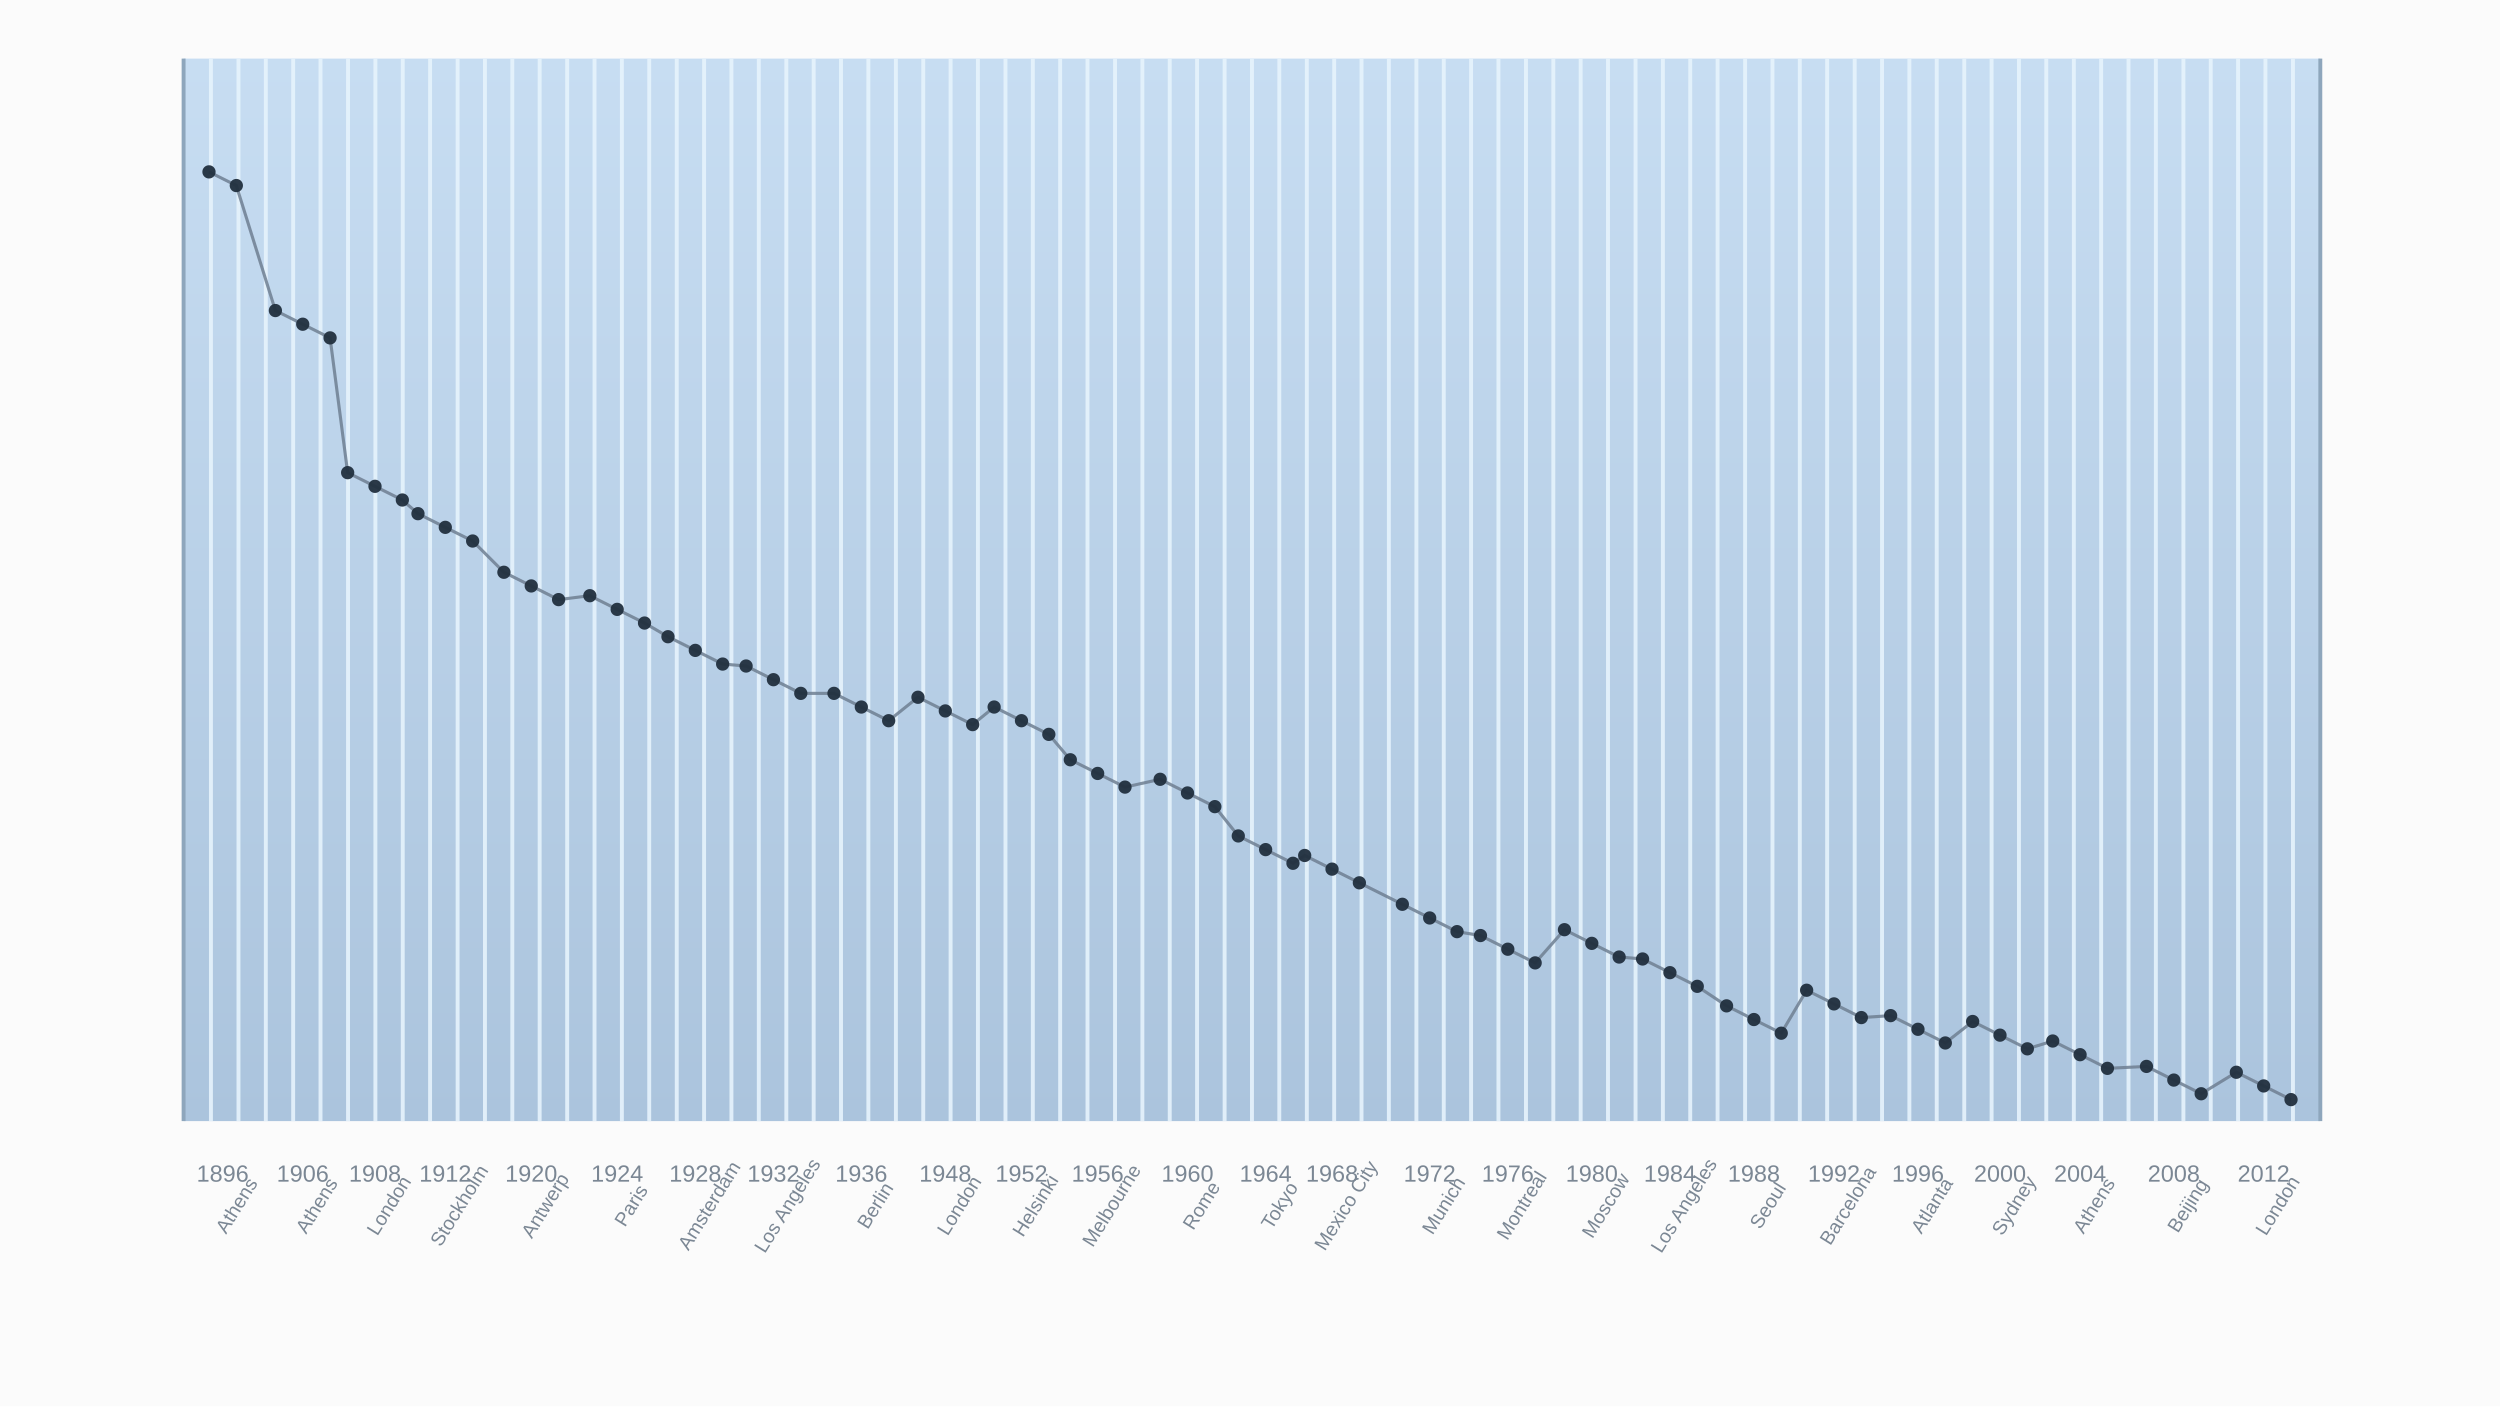
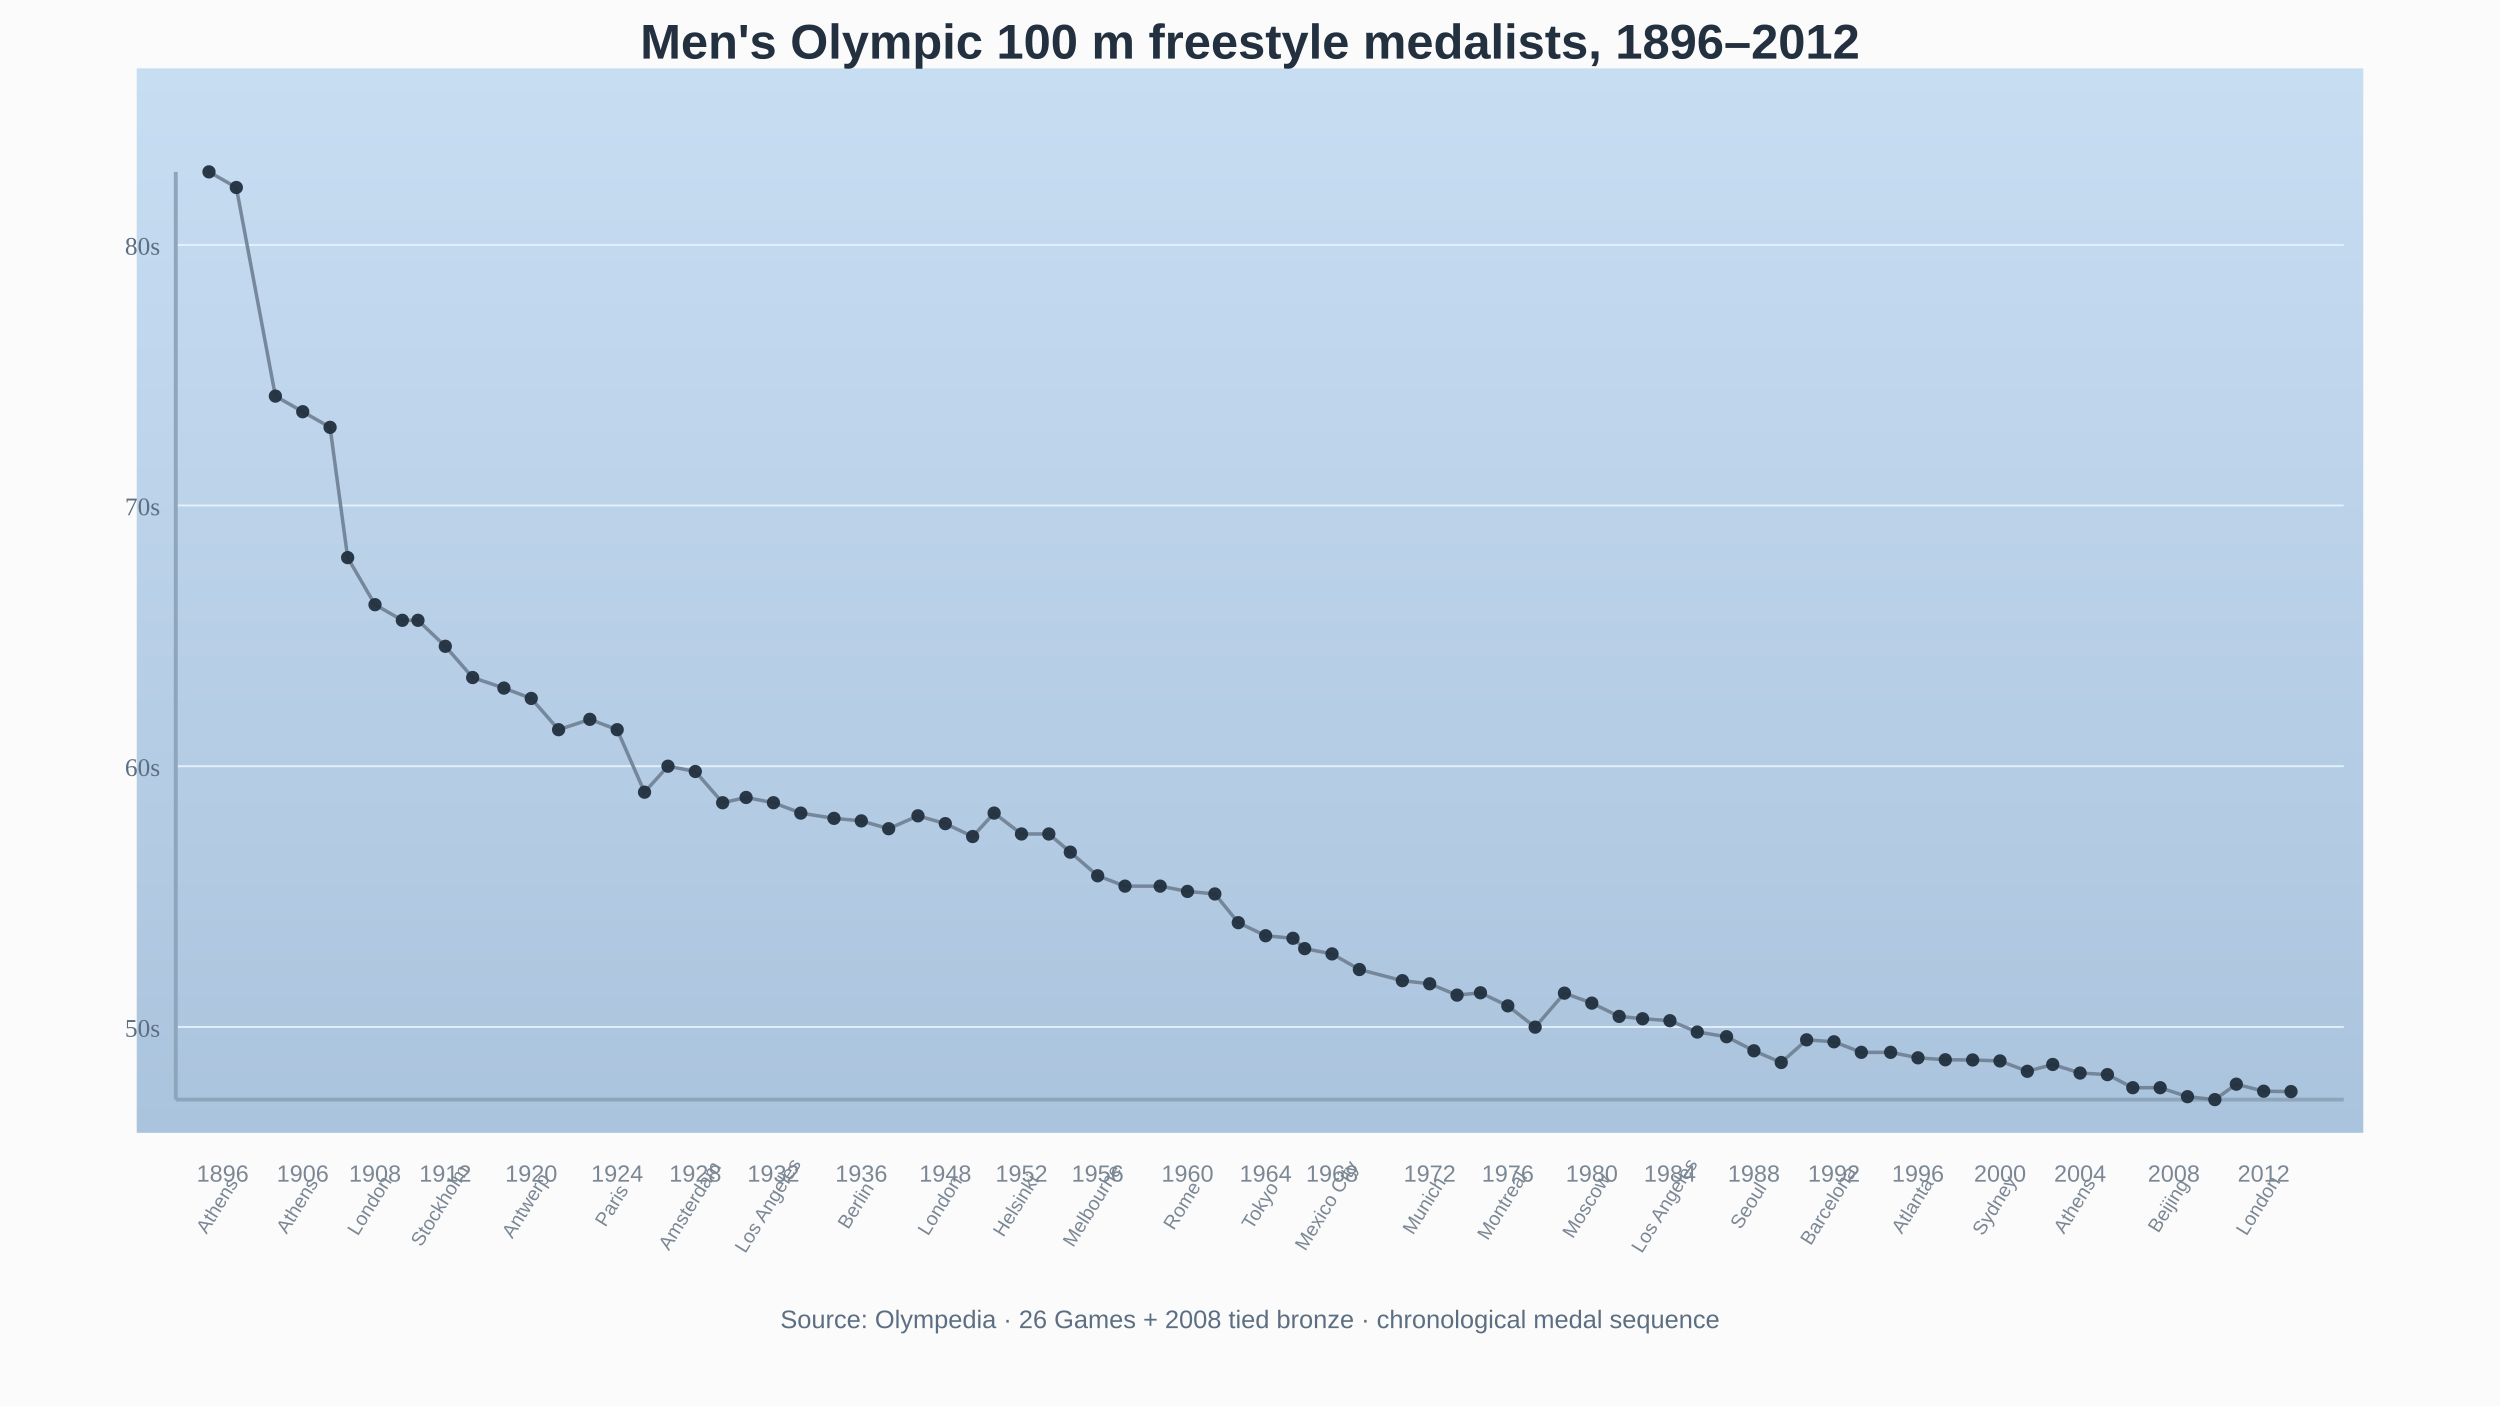
- <svg xmlns="http://www.w3.org/2000/svg" width="1280" height="720" viewBox="0 0 1280 720" data-role="semantic-chart" data-generator="datavideo.semantic_render_v1">
+ <svg xmlns="http://www.w3.org/2000/svg" width="1280" height="720" viewBox="0 0 1280 720" data-role="semantic-chart" data-generator="datavideo.line50.real_data.v1">
  <defs>
    <linearGradient id="water" x1="0" y1="0" x2="0" y2="1">
      <stop offset="0" stop-color="#c7ddf2" />
      <stop offset="1" stop-color="#abc4dd" />
    </linearGradient>
  </defs>
  <rect width="1280" height="720" fill="#fbfbfb" />
-   <rect x="94.0" y="30.0" width="1094.0" height="544.0" fill="url(#water)" />
-   <line x1="108.0" y1="30.0" x2="108.0" y2="574.0" stroke="#e6f3fc" stroke-width="2" opacity="0.9" />
-   <line x1="122.1" y1="30.0" x2="122.1" y2="574.0" stroke="#e6f3fc" stroke-width="2" opacity="0.9" />
-   <line x1="136.1" y1="30.0" x2="136.1" y2="574.0" stroke="#e6f3fc" stroke-width="2" opacity="0.9" />
-   <line x1="150.1" y1="30.0" x2="150.1" y2="574.0" stroke="#e6f3fc" stroke-width="2" opacity="0.9" />
-   <line x1="164.1" y1="30.0" x2="164.1" y2="574.0" stroke="#e6f3fc" stroke-width="2" opacity="0.9" />
-   <line x1="178.2" y1="30.0" x2="178.2" y2="574.0" stroke="#e6f3fc" stroke-width="2" opacity="0.9" />
-   <line x1="192.2" y1="30.0" x2="192.2" y2="574.0" stroke="#e6f3fc" stroke-width="2" opacity="0.9" />
-   <line x1="206.2" y1="30.0" x2="206.2" y2="574.0" stroke="#e6f3fc" stroke-width="2" opacity="0.9" />
-   <line x1="220.2" y1="30.0" x2="220.2" y2="574.0" stroke="#e6f3fc" stroke-width="2" opacity="0.9" />
-   <line x1="234.3" y1="30.0" x2="234.3" y2="574.0" stroke="#e6f3fc" stroke-width="2" opacity="0.9" />
-   <line x1="248.3" y1="30.0" x2="248.3" y2="574.0" stroke="#e6f3fc" stroke-width="2" opacity="0.9" />
-   <line x1="262.3" y1="30.0" x2="262.3" y2="574.0" stroke="#e6f3fc" stroke-width="2" opacity="0.9" />
-   <line x1="276.3" y1="30.0" x2="276.3" y2="574.0" stroke="#e6f3fc" stroke-width="2" opacity="0.9" />
-   <line x1="290.4" y1="30.0" x2="290.4" y2="574.0" stroke="#e6f3fc" stroke-width="2" opacity="0.9" />
-   <line x1="304.4" y1="30.0" x2="304.4" y2="574.0" stroke="#e6f3fc" stroke-width="2" opacity="0.9" />
-   <line x1="318.4" y1="30.0" x2="318.4" y2="574.0" stroke="#e6f3fc" stroke-width="2" opacity="0.9" />
-   <line x1="332.4" y1="30.0" x2="332.4" y2="574.0" stroke="#e6f3fc" stroke-width="2" opacity="0.9" />
-   <line x1="346.5" y1="30.0" x2="346.5" y2="574.0" stroke="#e6f3fc" stroke-width="2" opacity="0.9" />
-   <line x1="360.5" y1="30.0" x2="360.5" y2="574.0" stroke="#e6f3fc" stroke-width="2" opacity="0.9" />
-   <line x1="374.5" y1="30.0" x2="374.5" y2="574.0" stroke="#e6f3fc" stroke-width="2" opacity="0.9" />
-   <line x1="388.5" y1="30.0" x2="388.5" y2="574.0" stroke="#e6f3fc" stroke-width="2" opacity="0.9" />
-   <line x1="402.6" y1="30.0" x2="402.6" y2="574.0" stroke="#e6f3fc" stroke-width="2" opacity="0.9" />
-   <line x1="416.6" y1="30.0" x2="416.6" y2="574.0" stroke="#e6f3fc" stroke-width="2" opacity="0.9" />
-   <line x1="430.6" y1="30.0" x2="430.6" y2="574.0" stroke="#e6f3fc" stroke-width="2" opacity="0.9" />
-   <line x1="444.6" y1="30.0" x2="444.6" y2="574.0" stroke="#e6f3fc" stroke-width="2" opacity="0.9" />
-   <line x1="458.7" y1="30.0" x2="458.7" y2="574.0" stroke="#e6f3fc" stroke-width="2" opacity="0.9" />
-   <line x1="472.7" y1="30.0" x2="472.7" y2="574.0" stroke="#e6f3fc" stroke-width="2" opacity="0.9" />
-   <line x1="486.7" y1="30.0" x2="486.7" y2="574.0" stroke="#e6f3fc" stroke-width="2" opacity="0.9" />
-   <line x1="500.7" y1="30.0" x2="500.7" y2="574.0" stroke="#e6f3fc" stroke-width="2" opacity="0.9" />
-   <line x1="514.8" y1="30.0" x2="514.8" y2="574.0" stroke="#e6f3fc" stroke-width="2" opacity="0.9" />
-   <line x1="528.8" y1="30.0" x2="528.8" y2="574.0" stroke="#e6f3fc" stroke-width="2" opacity="0.9" />
-   <line x1="542.8" y1="30.0" x2="542.8" y2="574.0" stroke="#e6f3fc" stroke-width="2" opacity="0.9" />
-   <line x1="556.8" y1="30.0" x2="556.8" y2="574.0" stroke="#e6f3fc" stroke-width="2" opacity="0.9" />
-   <line x1="570.9" y1="30.0" x2="570.9" y2="574.0" stroke="#e6f3fc" stroke-width="2" opacity="0.9" />
-   <line x1="584.9" y1="30.0" x2="584.9" y2="574.0" stroke="#e6f3fc" stroke-width="2" opacity="0.9" />
-   <line x1="598.9" y1="30.0" x2="598.9" y2="574.0" stroke="#e6f3fc" stroke-width="2" opacity="0.9" />
-   <line x1="612.9" y1="30.0" x2="612.9" y2="574.0" stroke="#e6f3fc" stroke-width="2" opacity="0.9" />
-   <line x1="627.0" y1="30.0" x2="627.0" y2="574.0" stroke="#e6f3fc" stroke-width="2" opacity="0.9" />
-   <line x1="641.0" y1="30.0" x2="641.0" y2="574.0" stroke="#e6f3fc" stroke-width="2" opacity="0.9" />
-   <line x1="655.0" y1="30.0" x2="655.0" y2="574.0" stroke="#e6f3fc" stroke-width="2" opacity="0.9" />
-   <line x1="669.1" y1="30.0" x2="669.1" y2="574.0" stroke="#e6f3fc" stroke-width="2" opacity="0.9" />
-   <line x1="683.1" y1="30.0" x2="683.1" y2="574.0" stroke="#e6f3fc" stroke-width="2" opacity="0.9" />
-   <line x1="697.1" y1="30.0" x2="697.1" y2="574.0" stroke="#e6f3fc" stroke-width="2" opacity="0.9" />
-   <line x1="711.1" y1="30.0" x2="711.1" y2="574.0" stroke="#e6f3fc" stroke-width="2" opacity="0.9" />
-   <line x1="725.2" y1="30.0" x2="725.2" y2="574.0" stroke="#e6f3fc" stroke-width="2" opacity="0.9" />
-   <line x1="739.2" y1="30.0" x2="739.2" y2="574.0" stroke="#e6f3fc" stroke-width="2" opacity="0.9" />
-   <line x1="753.2" y1="30.0" x2="753.2" y2="574.0" stroke="#e6f3fc" stroke-width="2" opacity="0.9" />
-   <line x1="767.2" y1="30.0" x2="767.2" y2="574.0" stroke="#e6f3fc" stroke-width="2" opacity="0.9" />
-   <line x1="781.3" y1="30.0" x2="781.3" y2="574.0" stroke="#e6f3fc" stroke-width="2" opacity="0.9" />
-   <line x1="795.3" y1="30.0" x2="795.3" y2="574.0" stroke="#e6f3fc" stroke-width="2" opacity="0.9" />
-   <line x1="809.3" y1="30.0" x2="809.3" y2="574.0" stroke="#e6f3fc" stroke-width="2" opacity="0.9" />
-   <line x1="823.3" y1="30.0" x2="823.3" y2="574.0" stroke="#e6f3fc" stroke-width="2" opacity="0.9" />
-   <line x1="837.4" y1="30.0" x2="837.4" y2="574.0" stroke="#e6f3fc" stroke-width="2" opacity="0.9" />
-   <line x1="851.4" y1="30.0" x2="851.4" y2="574.0" stroke="#e6f3fc" stroke-width="2" opacity="0.9" />
-   <line x1="865.4" y1="30.0" x2="865.4" y2="574.0" stroke="#e6f3fc" stroke-width="2" opacity="0.9" />
-   <line x1="879.4" y1="30.0" x2="879.4" y2="574.0" stroke="#e6f3fc" stroke-width="2" opacity="0.9" />
-   <line x1="893.5" y1="30.0" x2="893.5" y2="574.0" stroke="#e6f3fc" stroke-width="2" opacity="0.9" />
-   <line x1="907.5" y1="30.0" x2="907.5" y2="574.0" stroke="#e6f3fc" stroke-width="2" opacity="0.9" />
-   <line x1="921.5" y1="30.0" x2="921.5" y2="574.0" stroke="#e6f3fc" stroke-width="2" opacity="0.9" />
-   <line x1="935.5" y1="30.0" x2="935.5" y2="574.0" stroke="#e6f3fc" stroke-width="2" opacity="0.9" />
-   <line x1="949.6" y1="30.0" x2="949.6" y2="574.0" stroke="#e6f3fc" stroke-width="2" opacity="0.9" />
-   <line x1="963.6" y1="30.0" x2="963.6" y2="574.0" stroke="#e6f3fc" stroke-width="2" opacity="0.9" />
-   <line x1="977.6" y1="30.0" x2="977.6" y2="574.0" stroke="#e6f3fc" stroke-width="2" opacity="0.9" />
-   <line x1="991.6" y1="30.0" x2="991.6" y2="574.0" stroke="#e6f3fc" stroke-width="2" opacity="0.9" />
-   <line x1="1005.7" y1="30.0" x2="1005.7" y2="574.0" stroke="#e6f3fc" stroke-width="2" opacity="0.9" />
-   <line x1="1019.7" y1="30.0" x2="1019.7" y2="574.0" stroke="#e6f3fc" stroke-width="2" opacity="0.9" />
-   <line x1="1033.7" y1="30.0" x2="1033.7" y2="574.0" stroke="#e6f3fc" stroke-width="2" opacity="0.9" />
-   <line x1="1047.7" y1="30.0" x2="1047.7" y2="574.0" stroke="#e6f3fc" stroke-width="2" opacity="0.9" />
-   <line x1="1061.8" y1="30.0" x2="1061.8" y2="574.0" stroke="#e6f3fc" stroke-width="2" opacity="0.9" />
-   <line x1="1075.8" y1="30.0" x2="1075.8" y2="574.0" stroke="#e6f3fc" stroke-width="2" opacity="0.9" />
-   <line x1="1089.8" y1="30.0" x2="1089.8" y2="574.0" stroke="#e6f3fc" stroke-width="2" opacity="0.9" />
-   <line x1="1103.8" y1="30.0" x2="1103.8" y2="574.0" stroke="#e6f3fc" stroke-width="2" opacity="0.9" />
-   <line x1="1117.9" y1="30.0" x2="1117.9" y2="574.0" stroke="#e6f3fc" stroke-width="2" opacity="0.9" />
-   <line x1="1131.9" y1="30.0" x2="1131.9" y2="574.0" stroke="#e6f3fc" stroke-width="2" opacity="0.9" />
-   <line x1="1145.9" y1="30.0" x2="1145.9" y2="574.0" stroke="#e6f3fc" stroke-width="2" opacity="0.9" />
-   <line x1="1159.9" y1="30.0" x2="1159.9" y2="574.0" stroke="#e6f3fc" stroke-width="2" opacity="0.9" />
-   <line x1="1174.0" y1="30.0" x2="1174.0" y2="574.0" stroke="#e6f3fc" stroke-width="2" opacity="0.9" />
-   <line x1="94" y1="30" x2="94" y2="574" stroke="#8ea6bc" stroke-width="2" />
-   <line x1="1188" y1="30" x2="1188" y2="574" stroke="#8ea6bc" stroke-width="2" />
-   <polyline points="107.0,88.0 121.0,95.0 141.0,159.0 155.0,166.0 169.0,173.0 178.0,242.0 192.0,249.0 206.0,256.0 214.0,263.0 228.0,270.0 242.0,277.0 258.0,293.0 272.0,300.0 286.0,307.0 302.0,305.0 316.0,312.0 330.0,319.0 342.0,326.0 356.0,333.0 370.0,340.0 382.0,341.0 396.0,348.0 410.0,355.0 427.0,355.0 441.0,362.0 455.0,369.0 470.0,357.0 484.0,364.0 498.0,371.0 509.0,362.0 523.0,369.0 537.0,376.0 548.0,389.0 562.0,396.0 576.0,403.0 594.0,399.0 608.0,406.0 622.0,413.0 634.0,428.0 648.0,435.0 662.0,442.0 668.0,438.0 682.0,445.0 696.0,452.0 718.0,463.0 732.0,470.0 746.0,477.0 758.0,479.0 772.0,486.0 786.0,493.0 801.0,476.0 815.0,483.0 829.0,490.0 841.0,491.0 855.0,498.0 869.0,505.0 884.0,515.0 898.0,522.0 912.0,529.0 925.0,507.0 939.0,514.0 953.0,521.0 968.0,520.0 982.0,527.0 996.0,534.0 1010.0,523.0 1024.0,530.0 1038.0,537.0 1051.0,533.0 1065.0,540.0 1079.0,547.0 1099.0,546.0 1113.0,553.0 1127.0,560.0 1145.0,549.0 1159.0,556.0 1173.0,563.0" fill="none" stroke="#6e7f92" stroke-width="1.6" opacity="0.85" />
-   <circle cx="107.0" cy="88.0" r="3.4" fill="#22303f" opacity="0.95" />
-   <circle cx="121.0" cy="95.0" r="3.4" fill="#22303f" opacity="0.95" />
-   <circle cx="141.0" cy="159.0" r="3.4" fill="#22303f" opacity="0.95" />
-   <circle cx="155.0" cy="166.0" r="3.4" fill="#22303f" opacity="0.95" />
-   <circle cx="169.0" cy="173.0" r="3.4" fill="#22303f" opacity="0.95" />
-   <circle cx="178.0" cy="242.0" r="3.4" fill="#22303f" opacity="0.95" />
-   <circle cx="192.0" cy="249.0" r="3.4" fill="#22303f" opacity="0.95" />
-   <circle cx="206.0" cy="256.0" r="3.4" fill="#22303f" opacity="0.95" />
-   <circle cx="214.0" cy="263.0" r="3.4" fill="#22303f" opacity="0.95" />
-   <circle cx="228.0" cy="270.0" r="3.4" fill="#22303f" opacity="0.95" />
-   <circle cx="242.0" cy="277.0" r="3.4" fill="#22303f" opacity="0.95" />
-   <circle cx="258.0" cy="293.0" r="3.4" fill="#22303f" opacity="0.95" />
-   <circle cx="272.0" cy="300.0" r="3.4" fill="#22303f" opacity="0.95" />
-   <circle cx="286.0" cy="307.0" r="3.4" fill="#22303f" opacity="0.95" />
-   <circle cx="302.0" cy="305.0" r="3.4" fill="#22303f" opacity="0.95" />
-   <circle cx="316.0" cy="312.0" r="3.4" fill="#22303f" opacity="0.95" />
-   <circle cx="330.0" cy="319.0" r="3.4" fill="#22303f" opacity="0.95" />
-   <circle cx="342.0" cy="326.0" r="3.4" fill="#22303f" opacity="0.95" />
-   <circle cx="356.0" cy="333.0" r="3.4" fill="#22303f" opacity="0.95" />
-   <circle cx="370.0" cy="340.0" r="3.4" fill="#22303f" opacity="0.95" />
-   <circle cx="382.0" cy="341.0" r="3.4" fill="#22303f" opacity="0.95" />
-   <circle cx="396.0" cy="348.0" r="3.4" fill="#22303f" opacity="0.95" />
-   <circle cx="410.0" cy="355.0" r="3.4" fill="#22303f" opacity="0.95" />
-   <circle cx="427.0" cy="355.0" r="3.4" fill="#22303f" opacity="0.95" />
-   <circle cx="441.0" cy="362.0" r="3.4" fill="#22303f" opacity="0.95" />
-   <circle cx="455.0" cy="369.0" r="3.4" fill="#22303f" opacity="0.95" />
-   <circle cx="470.0" cy="357.0" r="3.4" fill="#22303f" opacity="0.95" />
-   <circle cx="484.0" cy="364.0" r="3.4" fill="#22303f" opacity="0.95" />
-   <circle cx="498.0" cy="371.0" r="3.4" fill="#22303f" opacity="0.95" />
-   <circle cx="509.0" cy="362.0" r="3.4" fill="#22303f" opacity="0.95" />
-   <circle cx="523.0" cy="369.0" r="3.4" fill="#22303f" opacity="0.95" />
-   <circle cx="537.0" cy="376.0" r="3.4" fill="#22303f" opacity="0.95" />
-   <circle cx="548.0" cy="389.0" r="3.4" fill="#22303f" opacity="0.95" />
-   <circle cx="562.0" cy="396.0" r="3.4" fill="#22303f" opacity="0.95" />
-   <circle cx="576.0" cy="403.0" r="3.4" fill="#22303f" opacity="0.95" />
-   <circle cx="594.0" cy="399.0" r="3.4" fill="#22303f" opacity="0.95" />
-   <circle cx="608.0" cy="406.0" r="3.4" fill="#22303f" opacity="0.95" />
-   <circle cx="622.0" cy="413.0" r="3.4" fill="#22303f" opacity="0.95" />
-   <circle cx="634.0" cy="428.0" r="3.4" fill="#22303f" opacity="0.95" />
-   <circle cx="648.0" cy="435.0" r="3.4" fill="#22303f" opacity="0.95" />
-   <circle cx="662.0" cy="442.0" r="3.4" fill="#22303f" opacity="0.95" />
-   <circle cx="668.0" cy="438.0" r="3.4" fill="#22303f" opacity="0.95" />
-   <circle cx="682.0" cy="445.0" r="3.4" fill="#22303f" opacity="0.95" />
-   <circle cx="696.0" cy="452.0" r="3.4" fill="#22303f" opacity="0.95" />
-   <circle cx="718.0" cy="463.0" r="3.4" fill="#22303f" opacity="0.95" />
-   <circle cx="732.0" cy="470.0" r="3.4" fill="#22303f" opacity="0.95" />
-   <circle cx="746.0" cy="477.0" r="3.4" fill="#22303f" opacity="0.95" />
-   <circle cx="758.0" cy="479.0" r="3.4" fill="#22303f" opacity="0.95" />
-   <circle cx="772.0" cy="486.0" r="3.4" fill="#22303f" opacity="0.95" />
-   <circle cx="786.0" cy="493.0" r="3.4" fill="#22303f" opacity="0.95" />
-   <circle cx="801.0" cy="476.0" r="3.4" fill="#22303f" opacity="0.95" />
-   <circle cx="815.0" cy="483.0" r="3.4" fill="#22303f" opacity="0.95" />
-   <circle cx="829.0" cy="490.0" r="3.4" fill="#22303f" opacity="0.95" />
-   <circle cx="841.0" cy="491.0" r="3.4" fill="#22303f" opacity="0.95" />
-   <circle cx="855.0" cy="498.0" r="3.4" fill="#22303f" opacity="0.95" />
-   <circle cx="869.0" cy="505.0" r="3.4" fill="#22303f" opacity="0.95" />
-   <circle cx="884.0" cy="515.0" r="3.4" fill="#22303f" opacity="0.95" />
-   <circle cx="898.0" cy="522.0" r="3.4" fill="#22303f" opacity="0.95" />
-   <circle cx="912.0" cy="529.0" r="3.4" fill="#22303f" opacity="0.95" />
-   <circle cx="925.0" cy="507.0" r="3.4" fill="#22303f" opacity="0.95" />
-   <circle cx="939.0" cy="514.0" r="3.4" fill="#22303f" opacity="0.95" />
-   <circle cx="953.0" cy="521.0" r="3.4" fill="#22303f" opacity="0.95" />
-   <circle cx="968.0" cy="520.0" r="3.4" fill="#22303f" opacity="0.95" />
-   <circle cx="982.0" cy="527.0" r="3.4" fill="#22303f" opacity="0.95" />
-   <circle cx="996.0" cy="534.0" r="3.4" fill="#22303f" opacity="0.95" />
-   <circle cx="1010.0" cy="523.0" r="3.4" fill="#22303f" opacity="0.95" />
-   <circle cx="1024.0" cy="530.0" r="3.4" fill="#22303f" opacity="0.95" />
-   <circle cx="1038.0" cy="537.0" r="3.4" fill="#22303f" opacity="0.95" />
-   <circle cx="1051.0" cy="533.0" r="3.4" fill="#22303f" opacity="0.95" />
-   <circle cx="1065.0" cy="540.0" r="3.4" fill="#22303f" opacity="0.95" />
-   <circle cx="1079.0" cy="547.0" r="3.4" fill="#22303f" opacity="0.95" />
-   <circle cx="1099.0" cy="546.0" r="3.4" fill="#22303f" opacity="0.95" />
-   <circle cx="1113.0" cy="553.0" r="3.4" fill="#22303f" opacity="0.95" />
-   <circle cx="1127.0" cy="560.0" r="3.4" fill="#22303f" opacity="0.95" />
-   <circle cx="1145.0" cy="549.0" r="3.4" fill="#22303f" opacity="0.95" />
-   <circle cx="1159.0" cy="556.0" r="3.4" fill="#22303f" opacity="0.95" />
-   <circle cx="1173.0" cy="563.0" r="3.4" fill="#22303f" opacity="0.95" />
-   <g font-family="Arial, Helvetica, sans-serif" fill="#7b8794" text-anchor="middle">
-     <text x="114.0" y="605" font-size="12">1896</text>
-     <text x="124.0" y="619" font-size="10" transform="rotate(-58 124.0 619)">Athens</text>
-     <text x="155.0" y="605" font-size="12">1906</text>
-     <text x="165.0" y="619" font-size="10" transform="rotate(-58 165.0 619)">Athens</text>
-     <text x="192.0" y="605" font-size="12">1908</text>
-     <text x="202.0" y="619" font-size="10" transform="rotate(-58 202.0 619)">London</text>
-     <text x="228.0" y="605" font-size="12">1912</text>
-     <text x="238.0" y="619" font-size="10" transform="rotate(-58 238.0 619)">Stockholm</text>
-     <text x="272.0" y="605" font-size="12">1920</text>
-     <text x="282.0" y="619" font-size="10" transform="rotate(-58 282.0 619)">Antwerp</text>
-     <text x="316.0" y="605" font-size="12">1924</text>
-     <text x="326.0" y="619" font-size="10" transform="rotate(-58 326.0 619)">Paris</text>
-     <text x="356.0" y="605" font-size="12">1928</text>
-     <text x="366.0" y="619" font-size="10" transform="rotate(-58 366.0 619)">Amsterdam</text>
-     <text x="396.0" y="605" font-size="12">1932</text>
-     <text x="406.0" y="619" font-size="10" transform="rotate(-58 406.0 619)">Los Angeles</text>
-     <text x="441.0" y="605" font-size="12">1936</text>
-     <text x="451.0" y="619" font-size="10" transform="rotate(-58 451.0 619)">Berlin</text>
-     <text x="484.0" y="605" font-size="12">1948</text>
-     <text x="494.0" y="619" font-size="10" transform="rotate(-58 494.0 619)">London</text>
-     <text x="523.0" y="605" font-size="12">1952</text>
-     <text x="533.0" y="619" font-size="10" transform="rotate(-58 533.0 619)">Helsinki</text>
-     <text x="562.0" y="605" font-size="12">1956</text>
-     <text x="572.0" y="619" font-size="10" transform="rotate(-58 572.0 619)">Melbourne</text>
-     <text x="608.0" y="605" font-size="12">1960</text>
-     <text x="618.0" y="619" font-size="10" transform="rotate(-58 618.0 619)">Rome</text>
-     <text x="648.0" y="605" font-size="12">1964</text>
-     <text x="658.0" y="619" font-size="10" transform="rotate(-58 658.0 619)">Tokyo</text>
-     <text x="682.0" y="605" font-size="12">1968</text>
-     <text x="692.0" y="619" font-size="10" transform="rotate(-58 692.0 619)">Mexico City</text>
-     <text x="732.0" y="605" font-size="12">1972</text>
-     <text x="742.0" y="619" font-size="10" transform="rotate(-58 742.0 619)">Munich</text>
-     <text x="772.0" y="605" font-size="12">1976</text>
-     <text x="782.0" y="619" font-size="10" transform="rotate(-58 782.0 619)">Montreal</text>
-     <text x="815.0" y="605" font-size="12">1980</text>
-     <text x="825.0" y="619" font-size="10" transform="rotate(-58 825.0 619)">Moscow</text>
-     <text x="855.0" y="605" font-size="12">1984</text>
-     <text x="865.0" y="619" font-size="10" transform="rotate(-58 865.0 619)">Los Angeles</text>
-     <text x="898.0" y="605" font-size="12">1988</text>
-     <text x="908.0" y="619" font-size="10" transform="rotate(-58 908.0 619)">Seoul</text>
-     <text x="939.0" y="605" font-size="12">1992</text>
-     <text x="949.0" y="619" font-size="10" transform="rotate(-58 949.0 619)">Barcelona</text>
-     <text x="982.0" y="605" font-size="12">1996</text>
-     <text x="992.0" y="619" font-size="10" transform="rotate(-58 992.0 619)">Atlanta</text>
-     <text x="1024.0" y="605" font-size="12">2000</text>
-     <text x="1034.0" y="619" font-size="10" transform="rotate(-58 1034.0 619)">Sydney</text>
-     <text x="1065.0" y="605" font-size="12">2004</text>
-     <text x="1075.0" y="619" font-size="10" transform="rotate(-58 1075.0 619)">Athens</text>
-     <text x="1113.0" y="605" font-size="12">2008</text>
-     <text x="1123.0" y="619" font-size="10" transform="rotate(-58 1123.0 619)">Beijing</text>
-     <text x="1159.0" y="605" font-size="12">2012</text>
-     <text x="1169.0" y="619" font-size="10" transform="rotate(-58 1169.0 619)">London</text>
+   <rect x="70" y="35" width="1140" height="545" fill="url(#water)" />
+   <text x="640" y="30" text-anchor="middle" font-family="Arial, sans-serif" font-size="25" font-weight="700" fill="#22303f">Men's Olympic 100 m freestyle medalists, 1896–2012</text>
+   <line x1="90" y1="525.8" x2="1200" y2="525.8" stroke="#e6f3fc" stroke-width="1" opacity="0.9" />
+   <text x="82" y="530.8" text-anchor="end" font-size="13" fill="#5c6f82">50s</text>
+   <line x1="90" y1="392.3" x2="1200" y2="392.3" stroke="#e6f3fc" stroke-width="1" opacity="0.9" />
+   <text x="82" y="397.3" text-anchor="end" font-size="13" fill="#5c6f82">60s</text>
+   <line x1="90" y1="258.8" x2="1200" y2="258.8" stroke="#e6f3fc" stroke-width="1" opacity="0.9" />
+   <text x="82" y="263.8" text-anchor="end" font-size="13" fill="#5c6f82">70s</text>
+   <line x1="90" y1="125.4" x2="1200" y2="125.4" stroke="#e6f3fc" stroke-width="1" opacity="0.9" />
+   <text x="82" y="130.4" text-anchor="end" font-size="13" fill="#5c6f82">80s</text>
+   <line x1="90" y1="88.0" x2="90" y2="563.0" stroke="#8ea6bc" stroke-width="2" />
+   <line x1="90" y1="563.0" x2="1200" y2="563.0" stroke="#8ea6bc" stroke-width="2" />
+   <polyline points="107.0,88.0 121.0,96.0 141.0,202.8 155.0,210.8 169.0,218.8 178.0,285.5 192.0,309.6 206.0,317.6 214.0,317.6 228.0,330.9 242.0,346.9 258.0,352.3 272.0,357.6 286.0,373.6 302.0,368.3 316.0,373.6 330.0,405.6 342.0,392.3 356.0,395.0 370.0,411.0 382.0,408.3 396.0,411.0 410.0,416.3 427.0,419.0 441.0,420.3 455.0,424.3 470.0,417.7 484.0,421.7 498.0,428.3 509.0,416.3 523.0,427.0 537.0,427.0 548.0,436.3 562.0,448.4 576.0,453.7 594.0,453.7 608.0,456.4 622.0,457.7 634.0,472.4 648.0,479.1 662.0,480.4 668.0,485.7 682.0,488.4 696.0,496.4 718.0,502.1 732.0,503.7 746.0,509.5 758.0,508.3 772.0,515.0 786.0,525.9 801.0,508.5 815.0,513.6 829.0,520.4 841.0,521.6 855.0,522.6 869.0,528.4 884.0,530.8 898.0,538.0 912.0,544.0 925.0,532.4 939.0,533.4 953.0,538.8 968.0,538.8 982.0,541.6 996.0,542.6 1010.0,542.7 1024.0,543.2 1038.0,548.5 1051.0,545.0 1065.0,549.4 1079.0,550.2 1092.0,556.9 1106.0,556.9 1120.0,561.5 1134.0,563.0 1145.0,555.1 1159.0,558.7 1173.0,558.9" fill="none" stroke="#6e7f92" stroke-width="1.8" opacity="0.9" />
+   <circle cx="107.0" cy="88.0" r="3.4" fill="#22303f" opacity="0.95" data-year="1896" data-medal="Silver" data-athlete="Otto Herschmann" data-country="AUT" data-time-text="1:22.8" />
+   <circle cx="121.0" cy="96.0" r="3.4" fill="#22303f" opacity="0.95" data-year="1896" data-medal="Gold" data-athlete="Alfréd Hajós" data-country="HUN" data-time-text="1:22.2" />
+   <circle cx="141.0" cy="202.8" r="3.4" fill="#22303f" opacity="0.95" data-year="1906" data-medal="Bronze" data-athlete="Cecil Healy" data-country="AUS" data-time-text="at 20 yards (3)" />
+   <circle cx="155.0" cy="210.8" r="3.4" fill="#22303f" opacity="0.95" data-year="1906" data-medal="Silver" data-athlete="Zoltán Halmay" data-country="HUN" data-time-text="at 1 yard (2)" />
+   <circle cx="169.0" cy="218.8" r="3.4" fill="#22303f" opacity="0.95" data-year="1906" data-medal="Gold" data-athlete="Charlie Daniels" data-country="USA" data-time-text="1:13.0 (1)" />
+   <circle cx="178.0" cy="285.5" r="3.4" fill="#22303f" opacity="0.95" data-year="1908" data-medal="Bronze" data-athlete="Harald Julin" data-country="SWE" data-time-text="1:08.0 (3)" />
+   <circle cx="192.0" cy="309.6" r="3.4" fill="#22303f" opacity="0.95" data-year="1908" data-medal="Silver" data-athlete="Zoltán Halmay" data-country="HUN" data-time-text="1:06.2 (2)" />
+   <circle cx="206.0" cy="317.6" r="3.4" fill="#22303f" opacity="0.95" data-year="1908" data-medal="Gold" data-athlete="Charlie Daniels" data-country="USA" data-time-text="1:05.6 (1)" />
+   <circle cx="214.0" cy="317.6" r="3.4" fill="#22303f" opacity="0.95" data-year="1912" data-medal="Bronze" data-athlete="Ken Huszagh" data-country="USA" data-time-text="1:05.6 (3)" />
+   <circle cx="228.0" cy="330.9" r="3.4" fill="#22303f" opacity="0.95" data-year="1912" data-medal="Silver" data-athlete="Cecil Healy" data-country="ANZ" data-time-text="1:04.6 (2)" />
+   <circle cx="242.0" cy="346.9" r="3.4" fill="#22303f" opacity="0.95" data-year="1912" data-medal="Gold" data-athlete="Duke Kahanamoku" data-country="USA" data-time-text="1:03.4 (1)" />
+   <circle cx="258.0" cy="352.3" r="3.4" fill="#22303f" opacity="0.95" data-year="1920" data-medal="Bronze" data-athlete="Bill Harris" data-country="USA" data-time-text="1:03.0 (3)" />
+   <circle cx="272.0" cy="357.6" r="3.4" fill="#22303f" opacity="0.95" data-year="1920" data-medal="Silver" data-athlete="Pua Kele Kealoha" data-country="USA" data-time-text="1:02.6 (2)" />
+   <circle cx="286.0" cy="373.6" r="3.4" fill="#22303f" opacity="0.95" data-year="1920" data-medal="Gold" data-athlete="Duke Kahanamoku" data-country="USA" data-time-text="1:01.4 (1)" />
+   <circle cx="302.0" cy="368.3" r="3.4" fill="#22303f" opacity="0.95" data-year="1924" data-medal="Bronze" data-athlete="Sam Kahanamoku" data-country="USA" data-time-text="1:01.8 (3)" />
+   <circle cx="316.0" cy="373.6" r="3.4" fill="#22303f" opacity="0.95" data-year="1924" data-medal="Silver" data-athlete="Duke Kahanamoku" data-country="USA" data-time-text="1:01.4 (2)" />
+   <circle cx="330.0" cy="405.6" r="3.4" fill="#22303f" opacity="0.95" data-year="1924" data-medal="Gold" data-athlete="Johnny Weissmuller" data-country="USA" data-time-text="59.0 (1)" />
+   <circle cx="342.0" cy="392.3" r="3.4" fill="#22303f" opacity="0.95" data-year="1928" data-medal="Bronze" data-athlete="Katsuo Takaishi" data-country="JPN" data-time-text="1:00.0 (3)" />
+   <circle cx="356.0" cy="395.0" r="3.4" fill="#22303f" opacity="0.95" data-year="1928" data-medal="Silver" data-athlete="István Bárány" data-country="HUN" data-time-text="59.8 (2)" />
+   <circle cx="370.0" cy="411.0" r="3.4" fill="#22303f" opacity="0.95" data-year="1928" data-medal="Gold" data-athlete="Johnny Weissmuller" data-country="USA" data-time-text="58.6 (1)" />
+   <circle cx="382.0" cy="408.3" r="3.4" fill="#22303f" opacity="0.95" data-year="1932" data-medal="Bronze" data-athlete="Albert Schwartz" data-country="USA" data-time-text="58.8 (3)" />
+   <circle cx="396.0" cy="411.0" r="3.4" fill="#22303f" opacity="0.95" data-year="1932" data-medal="Silver" data-athlete="Tatsugo Kawaishi" data-country="JPN" data-time-text="58.6 (2)" />
+   <circle cx="410.0" cy="416.3" r="3.4" fill="#22303f" opacity="0.95" data-year="1932" data-medal="Gold" data-athlete="Yasuji Miyazaki" data-country="JPN" data-time-text="58.2 (1)" />
+   <circle cx="427.0" cy="419.0" r="3.4" fill="#22303f" opacity="0.95" data-year="1936" data-medal="Bronze" data-athlete="Shigeo Arai" data-country="JPN" data-time-text="58.0 (3)" />
+   <circle cx="441.0" cy="420.3" r="3.4" fill="#22303f" opacity="0.95" data-year="1936" data-medal="Silver" data-athlete="Masanori Yusa" data-country="JPN" data-time-text="57.9 (2)" />
+   <circle cx="455.0" cy="424.3" r="3.4" fill="#22303f" opacity="0.95" data-year="1936" data-medal="Gold" data-athlete="Ferenc Csík" data-country="HUN" data-time-text="57.6 (1)" />
+   <circle cx="470.0" cy="417.7" r="3.4" fill="#22303f" opacity="0.95" data-year="1948" data-medal="Bronze" data-athlete="Géza Kádas" data-country="HUN" data-time-text="58.1 (3)" />
+   <circle cx="484.0" cy="421.7" r="3.4" fill="#22303f" opacity="0.95" data-year="1948" data-medal="Silver" data-athlete="Alan Ford" data-country="USA" data-time-text="57.8 (2)" />
+   <circle cx="498.0" cy="428.3" r="3.4" fill="#22303f" opacity="0.95" data-year="1948" data-medal="Gold" data-athlete="Wally Ris" data-country="USA" data-time-text="57.3 (1)" />
+   <circle cx="509.0" cy="416.3" r="3.4" fill="#22303f" opacity="0.95" data-year="1952" data-medal="Bronze" data-athlete="Göran Larsson" data-country="SWE" data-time-text="58.2 (3)" />
+   <circle cx="523.0" cy="427.0" r="3.4" fill="#22303f" opacity="0.95" data-year="1952" data-medal="Silver" data-athlete="Hiroshi Suzuki" data-country="JPN" data-time-text="57.4 (2)" />
+   <circle cx="537.0" cy="427.0" r="3.4" fill="#22303f" opacity="0.95" data-year="1952" data-medal="Gold" data-athlete="Clarke Scholes" data-country="USA" data-time-text="57.4 (1)" />
+   <circle cx="548.0" cy="436.3" r="3.4" fill="#22303f" opacity="0.95" data-year="1956" data-medal="Bronze" data-athlete="Gary Chapman" data-country="AUS" data-time-text="56.7 (3)" />
+   <circle cx="562.0" cy="448.4" r="3.4" fill="#22303f" opacity="0.95" data-year="1956" data-medal="Silver" data-athlete="John Devitt" data-country="AUS" data-time-text="55.8 (2)" />
+   <circle cx="576.0" cy="453.7" r="3.4" fill="#22303f" opacity="0.95" data-year="1956" data-medal="Gold" data-athlete="Jon Henricks" data-country="AUS" data-time-text="55.4 (1)" />
+   <circle cx="594.0" cy="453.7" r="3.4" fill="#22303f" opacity="0.95" data-year="1960" data-medal="Bronze" data-athlete="Manuel dos Santos" data-country="BRA" data-time-text="55.4 (3)" />
+   <circle cx="608.0" cy="456.4" r="3.4" fill="#22303f" opacity="0.95" data-year="1960" data-medal="Gold" data-athlete="John Devitt" data-country="AUS" data-time-text="55.2 (1)" />
+   <circle cx="622.0" cy="457.7" r="3.4" fill="#22303f" opacity="0.95" data-year="1960" data-medal="Silver" data-athlete="Lance Larson" data-country="USA" data-time-text="55.1 (2)" />
+   <circle cx="634.0" cy="472.4" r="3.4" fill="#22303f" opacity="0.95" data-year="1964" data-medal="Bronze" data-athlete="Hans-Joachim Klein" data-country="GER" data-time-text="54.0 (3)" />
+   <circle cx="648.0" cy="479.1" r="3.4" fill="#22303f" opacity="0.95" data-year="1964" data-medal="Silver" data-athlete="Bobby McGregor" data-country="GBR" data-time-text="53.5 (2)" />
+   <circle cx="662.0" cy="480.4" r="3.4" fill="#22303f" opacity="0.95" data-year="1964" data-medal="Gold" data-athlete="Don Schollander" data-country="USA" data-time-text="53.4 (1)" />
+   <circle cx="668.0" cy="485.7" r="3.4" fill="#22303f" opacity="0.95" data-year="1968" data-medal="Bronze" data-athlete="Mark Spitz" data-country="USA" data-time-text="53.0 (3)" />
+   <circle cx="682.0" cy="488.4" r="3.4" fill="#22303f" opacity="0.95" data-year="1968" data-medal="Silver" data-athlete="Ken Walsh" data-country="USA" data-time-text="52.8 (2)" />
+   <circle cx="696.0" cy="496.4" r="3.4" fill="#22303f" opacity="0.95" data-year="1968" data-medal="Gold" data-athlete="Mike Wenden" data-country="AUS" data-time-text="52.2 (1)" />
+   <circle cx="718.0" cy="502.1" r="3.4" fill="#22303f" opacity="0.95" data-year="1972" data-medal="Bronze" data-athlete="Vladimir Bure" data-country="URS" data-time-text="51.77 (3)" />
+   <circle cx="732.0" cy="503.7" r="3.4" fill="#22303f" opacity="0.95" data-year="1972" data-medal="Silver" data-athlete="Jerry Heidenreich" data-country="USA" data-time-text="51.65 (2)" />
+   <circle cx="746.0" cy="509.5" r="3.4" fill="#22303f" opacity="0.95" data-year="1972" data-medal="Gold" data-athlete="Mark Spitz" data-country="USA" data-time-text="51.22 (1)" />
+   <circle cx="758.0" cy="508.3" r="3.4" fill="#22303f" opacity="0.95" data-year="1976" data-medal="Bronze" data-athlete="Peter Nocke" data-country="FRG" data-time-text="51.31 (3)" />
+   <circle cx="772.0" cy="515.0" r="3.4" fill="#22303f" opacity="0.95" data-year="1976" data-medal="Silver" data-athlete="Jack Babashoff" data-country="USA" data-time-text="50.81 (2)" />
+   <circle cx="786.0" cy="525.9" r="3.4" fill="#22303f" opacity="0.95" data-year="1976" data-medal="Gold" data-athlete="Jim Montgomery" data-country="USA" data-time-text="49.99 (1)" />
+   <circle cx="801.0" cy="508.5" r="3.4" fill="#22303f" opacity="0.95" data-year="1980" data-medal="Bronze" data-athlete="Per Johansson" data-country="SWE" data-time-text="51.29 (3)" />
+   <circle cx="815.0" cy="513.6" r="3.4" fill="#22303f" opacity="0.95" data-year="1980" data-medal="Silver" data-athlete="Per Holmertz" data-country="SWE" data-time-text="50.91 (2)" />
+   <circle cx="829.0" cy="520.4" r="3.4" fill="#22303f" opacity="0.95" data-year="1980" data-medal="Gold" data-athlete="Jörg Woithe" data-country="GDR" data-time-text="50.40 (1)" />
+   <circle cx="841.0" cy="521.6" r="3.4" fill="#22303f" opacity="0.95" data-year="1984" data-medal="Bronze" data-athlete="Per Johansson" data-country="SWE" data-time-text="50.31 (3 h1)" />
+   <circle cx="855.0" cy="522.6" r="3.4" fill="#22303f" opacity="0.95" data-year="1984" data-medal="Silver" data-athlete="Mark Stockwell" data-country="AUS" data-time-text="50.24 (2 h1)" />
+   <circle cx="869.0" cy="528.4" r="3.4" fill="#22303f" opacity="0.95" data-year="1984" data-medal="Gold" data-athlete="Rowdy Gaines" data-country="USA" data-time-text="49.80 (1 h1)" />
+   <circle cx="884.0" cy="530.8" r="3.4" fill="#22303f" opacity="0.95" data-year="1988" data-medal="Bronze" data-athlete="Stéphan Caron" data-country="FRA" data-time-text="49.62 (3 h1)" />
+   <circle cx="898.0" cy="538.0" r="3.4" fill="#22303f" opacity="0.95" data-year="1988" data-medal="Silver" data-athlete="Chris Jacobs" data-country="USA" data-time-text="49.08 (2 h1)" />
+   <circle cx="912.0" cy="544.0" r="3.4" fill="#22303f" opacity="0.95" data-year="1988" data-medal="Gold" data-athlete="Matt Biondi" data-country="USA" data-time-text="48.63 (1 h1)" />
+   <circle cx="925.0" cy="532.4" r="3.4" fill="#22303f" opacity="0.95" data-year="1992" data-medal="Bronze" data-athlete="Stéphan Caron" data-country="FRA" data-time-text="49.50 (3 h1)" />
+   <circle cx="939.0" cy="533.4" r="3.4" fill="#22303f" opacity="0.95" data-year="1992" data-medal="Silver" data-athlete="Gustavo Borges" data-country="BRA" data-time-text="49.43 (2 h1)" />
+   <circle cx="953.0" cy="538.8" r="3.4" fill="#22303f" opacity="0.95" data-year="1992" data-medal="Gold" data-athlete="Aleksandr Popov" data-country="EUN" data-time-text="49.02 (1 h1)" />
+   <circle cx="968.0" cy="538.8" r="3.4" fill="#22303f" opacity="0.95" data-year="1996" data-medal="Bronze" data-athlete="Gustavo Borges" data-country="BRA" data-time-text="49.02 (3 h1)" />
+   <circle cx="982.0" cy="541.6" r="3.4" fill="#22303f" opacity="0.95" data-year="1996" data-medal="Silver" data-athlete="Gary Hall, Jr." data-country="USA" data-time-text="48.81 (2 h1)" />
+   <circle cx="996.0" cy="542.6" r="3.4" fill="#22303f" opacity="0.95" data-year="1996" data-medal="Gold" data-athlete="Aleksandr Popov" data-country="RUS" data-time-text="48.74 (1 h1)" />
+   <circle cx="1010.0" cy="542.7" r="3.4" fill="#22303f" opacity="0.95" data-year="2000" data-medal="Bronze" data-athlete="Gary Hall, Jr." data-country="USA" data-time-text="48.73 (3)" />
+   <circle cx="1024.0" cy="543.2" r="3.4" fill="#22303f" opacity="0.95" data-year="2000" data-medal="Silver" data-athlete="Aleksandr Popov" data-country="RUS" data-time-text="48.69 (2)" />
+   <circle cx="1038.0" cy="548.5" r="3.4" fill="#22303f" opacity="0.95" data-year="2000" data-medal="Gold" data-athlete="Pieter van den Hoogenband" data-country="NED" data-time-text="48.30 (1)" />
+   <circle cx="1051.0" cy="545.0" r="3.4" fill="#22303f" opacity="0.95" data-year="2004" data-medal="Bronze" data-athlete="Ian Thorpe" data-country="AUS" data-time-text="48.56 (3)" />
+   <circle cx="1065.0" cy="549.4" r="3.4" fill="#22303f" opacity="0.95" data-year="2004" data-medal="Silver" data-athlete="Roland Schoeman" data-country="RSA" data-time-text="48.23 (2)" />
+   <circle cx="1079.0" cy="550.2" r="3.4" fill="#22303f" opacity="0.95" data-year="2004" data-medal="Gold" data-athlete="Pieter van den Hoogenband" data-country="NED" data-time-text="48.17 (1)" />
+   <circle cx="1092.0" cy="556.9" r="3.4" fill="#22303f" opacity="0.95" data-year="2008" data-medal="Bronze" data-athlete="César Cielo Filho" data-country="BRA" data-time-text="47.67 (=3)" />
+   <circle cx="1106.0" cy="556.9" r="3.4" fill="#22303f" opacity="0.95" data-year="2008" data-medal="Bronze" data-athlete="Jason Lezak" data-country="USA" data-time-text="47.67 (=3)" />
+   <circle cx="1120.0" cy="561.5" r="3.4" fill="#22303f" opacity="0.95" data-year="2008" data-medal="Silver" data-athlete="Eamon Sullivan" data-country="AUS" data-time-text="47.32 (2)" />
+   <circle cx="1134.0" cy="563.0" r="3.4" fill="#22303f" opacity="0.95" data-year="2008" data-medal="Gold" data-athlete="Alain Bernard" data-country="FRA" data-time-text="47.21 (1)" />
+   <circle cx="1145.0" cy="555.1" r="3.4" fill="#22303f" opacity="0.95" data-year="2012" data-medal="Bronze" data-athlete="Brent Hayden" data-country="CAN" data-time-text="47.80 (3)" />
+   <circle cx="1159.0" cy="558.7" r="3.4" fill="#22303f" opacity="0.95" data-year="2012" data-medal="Silver" data-athlete="James Magnussen" data-country="AUS" data-time-text="47.53 (2)" />
+   <circle cx="1173.0" cy="558.9" r="3.4" fill="#22303f" opacity="0.95" data-year="2012" data-medal="Gold" data-athlete="Nathan Adrian" data-country="USA" data-time-text="47.52 (1)" />
+   <g font-family="Arial, sans-serif" fill="#7b8794" text-anchor="middle">
+     <text data-role="year-label" x="114.0" y="605" font-size="12">1896</text>
+     <text x="114.0" y="619" font-size="10" transform="rotate(-58 114.0 619)">Athens</text>
+     <text data-role="year-label" x="155.0" y="605" font-size="12">1906</text>
+     <text x="155.0" y="619" font-size="10" transform="rotate(-58 155.0 619)">Athens</text>
+     <text data-role="year-label" x="192.0" y="605" font-size="12">1908</text>
+     <text x="192.0" y="619" font-size="10" transform="rotate(-58 192.0 619)">London</text>
+     <text data-role="year-label" x="228.0" y="605" font-size="12">1912</text>
+     <text x="228.0" y="619" font-size="10" transform="rotate(-58 228.0 619)">Stockholm</text>
+     <text data-role="year-label" x="272.0" y="605" font-size="12">1920</text>
+     <text x="272.0" y="619" font-size="10" transform="rotate(-58 272.0 619)">Antwerp</text>
+     <text data-role="year-label" x="316.0" y="605" font-size="12">1924</text>
+     <text x="316.0" y="619" font-size="10" transform="rotate(-58 316.0 619)">Paris</text>
+     <text data-role="year-label" x="356.0" y="605" font-size="12">1928</text>
+     <text x="356.0" y="619" font-size="10" transform="rotate(-58 356.0 619)">Amsterdam</text>
+     <text data-role="year-label" x="396.0" y="605" font-size="12">1932</text>
+     <text x="396.0" y="619" font-size="10" transform="rotate(-58 396.0 619)">Los Angeles</text>
+     <text data-role="year-label" x="441.0" y="605" font-size="12">1936</text>
+     <text x="441.0" y="619" font-size="10" transform="rotate(-58 441.0 619)">Berlin</text>
+     <text data-role="year-label" x="484.0" y="605" font-size="12">1948</text>
+     <text x="484.0" y="619" font-size="10" transform="rotate(-58 484.0 619)">London</text>
+     <text data-role="year-label" x="523.0" y="605" font-size="12">1952</text>
+     <text x="523.0" y="619" font-size="10" transform="rotate(-58 523.0 619)">Helsinki</text>
+     <text data-role="year-label" x="562.0" y="605" font-size="12">1956</text>
+     <text x="562.0" y="619" font-size="10" transform="rotate(-58 562.0 619)">Melbourne</text>
+     <text data-role="year-label" x="608.0" y="605" font-size="12">1960</text>
+     <text x="608.0" y="619" font-size="10" transform="rotate(-58 608.0 619)">Rome</text>
+     <text data-role="year-label" x="648.0" y="605" font-size="12">1964</text>
+     <text x="648.0" y="619" font-size="10" transform="rotate(-58 648.0 619)">Tokyo</text>
+     <text data-role="year-label" x="682.0" y="605" font-size="12">1968</text>
+     <text x="682.0" y="619" font-size="10" transform="rotate(-58 682.0 619)">Mexico City</text>
+     <text data-role="year-label" x="732.0" y="605" font-size="12">1972</text>
+     <text x="732.0" y="619" font-size="10" transform="rotate(-58 732.0 619)">Munich</text>
+     <text data-role="year-label" x="772.0" y="605" font-size="12">1976</text>
+     <text x="772.0" y="619" font-size="10" transform="rotate(-58 772.0 619)">Montreal</text>
+     <text data-role="year-label" x="815.0" y="605" font-size="12">1980</text>
+     <text x="815.0" y="619" font-size="10" transform="rotate(-58 815.0 619)">Moscow</text>
+     <text data-role="year-label" x="855.0" y="605" font-size="12">1984</text>
+     <text x="855.0" y="619" font-size="10" transform="rotate(-58 855.0 619)">Los Angeles</text>
+     <text data-role="year-label" x="898.0" y="605" font-size="12">1988</text>
+     <text x="898.0" y="619" font-size="10" transform="rotate(-58 898.0 619)">Seoul</text>
+     <text data-role="year-label" x="939.0" y="605" font-size="12">1992</text>
+     <text x="939.0" y="619" font-size="10" transform="rotate(-58 939.0 619)">Barcelona</text>
+     <text data-role="year-label" x="982.0" y="605" font-size="12">1996</text>
+     <text x="982.0" y="619" font-size="10" transform="rotate(-58 982.0 619)">Atlanta</text>
+     <text data-role="year-label" x="1024.0" y="605" font-size="12">2000</text>
+     <text x="1024.0" y="619" font-size="10" transform="rotate(-58 1024.0 619)">Sydney</text>
+     <text data-role="year-label" x="1065.0" y="605" font-size="12">2004</text>
+     <text x="1065.0" y="619" font-size="10" transform="rotate(-58 1065.0 619)">Athens</text>
+     <text data-role="year-label" x="1113.0" y="605" font-size="12">2008</text>
+     <text x="1113.0" y="619" font-size="10" transform="rotate(-58 1113.0 619)">Beijing</text>
+     <text data-role="year-label" x="1159.0" y="605" font-size="12">2012</text>
+     <text x="1159.0" y="619" font-size="10" transform="rotate(-58 1159.0 619)">London</text>
  </g>
+   <text x="640" y="680" text-anchor="middle" font-family="Arial, sans-serif" font-size="13" fill="#5c6f82">Source: Olympedia · 26 Games + 2008 tied bronze · chronological medal sequence</text>
</svg>
